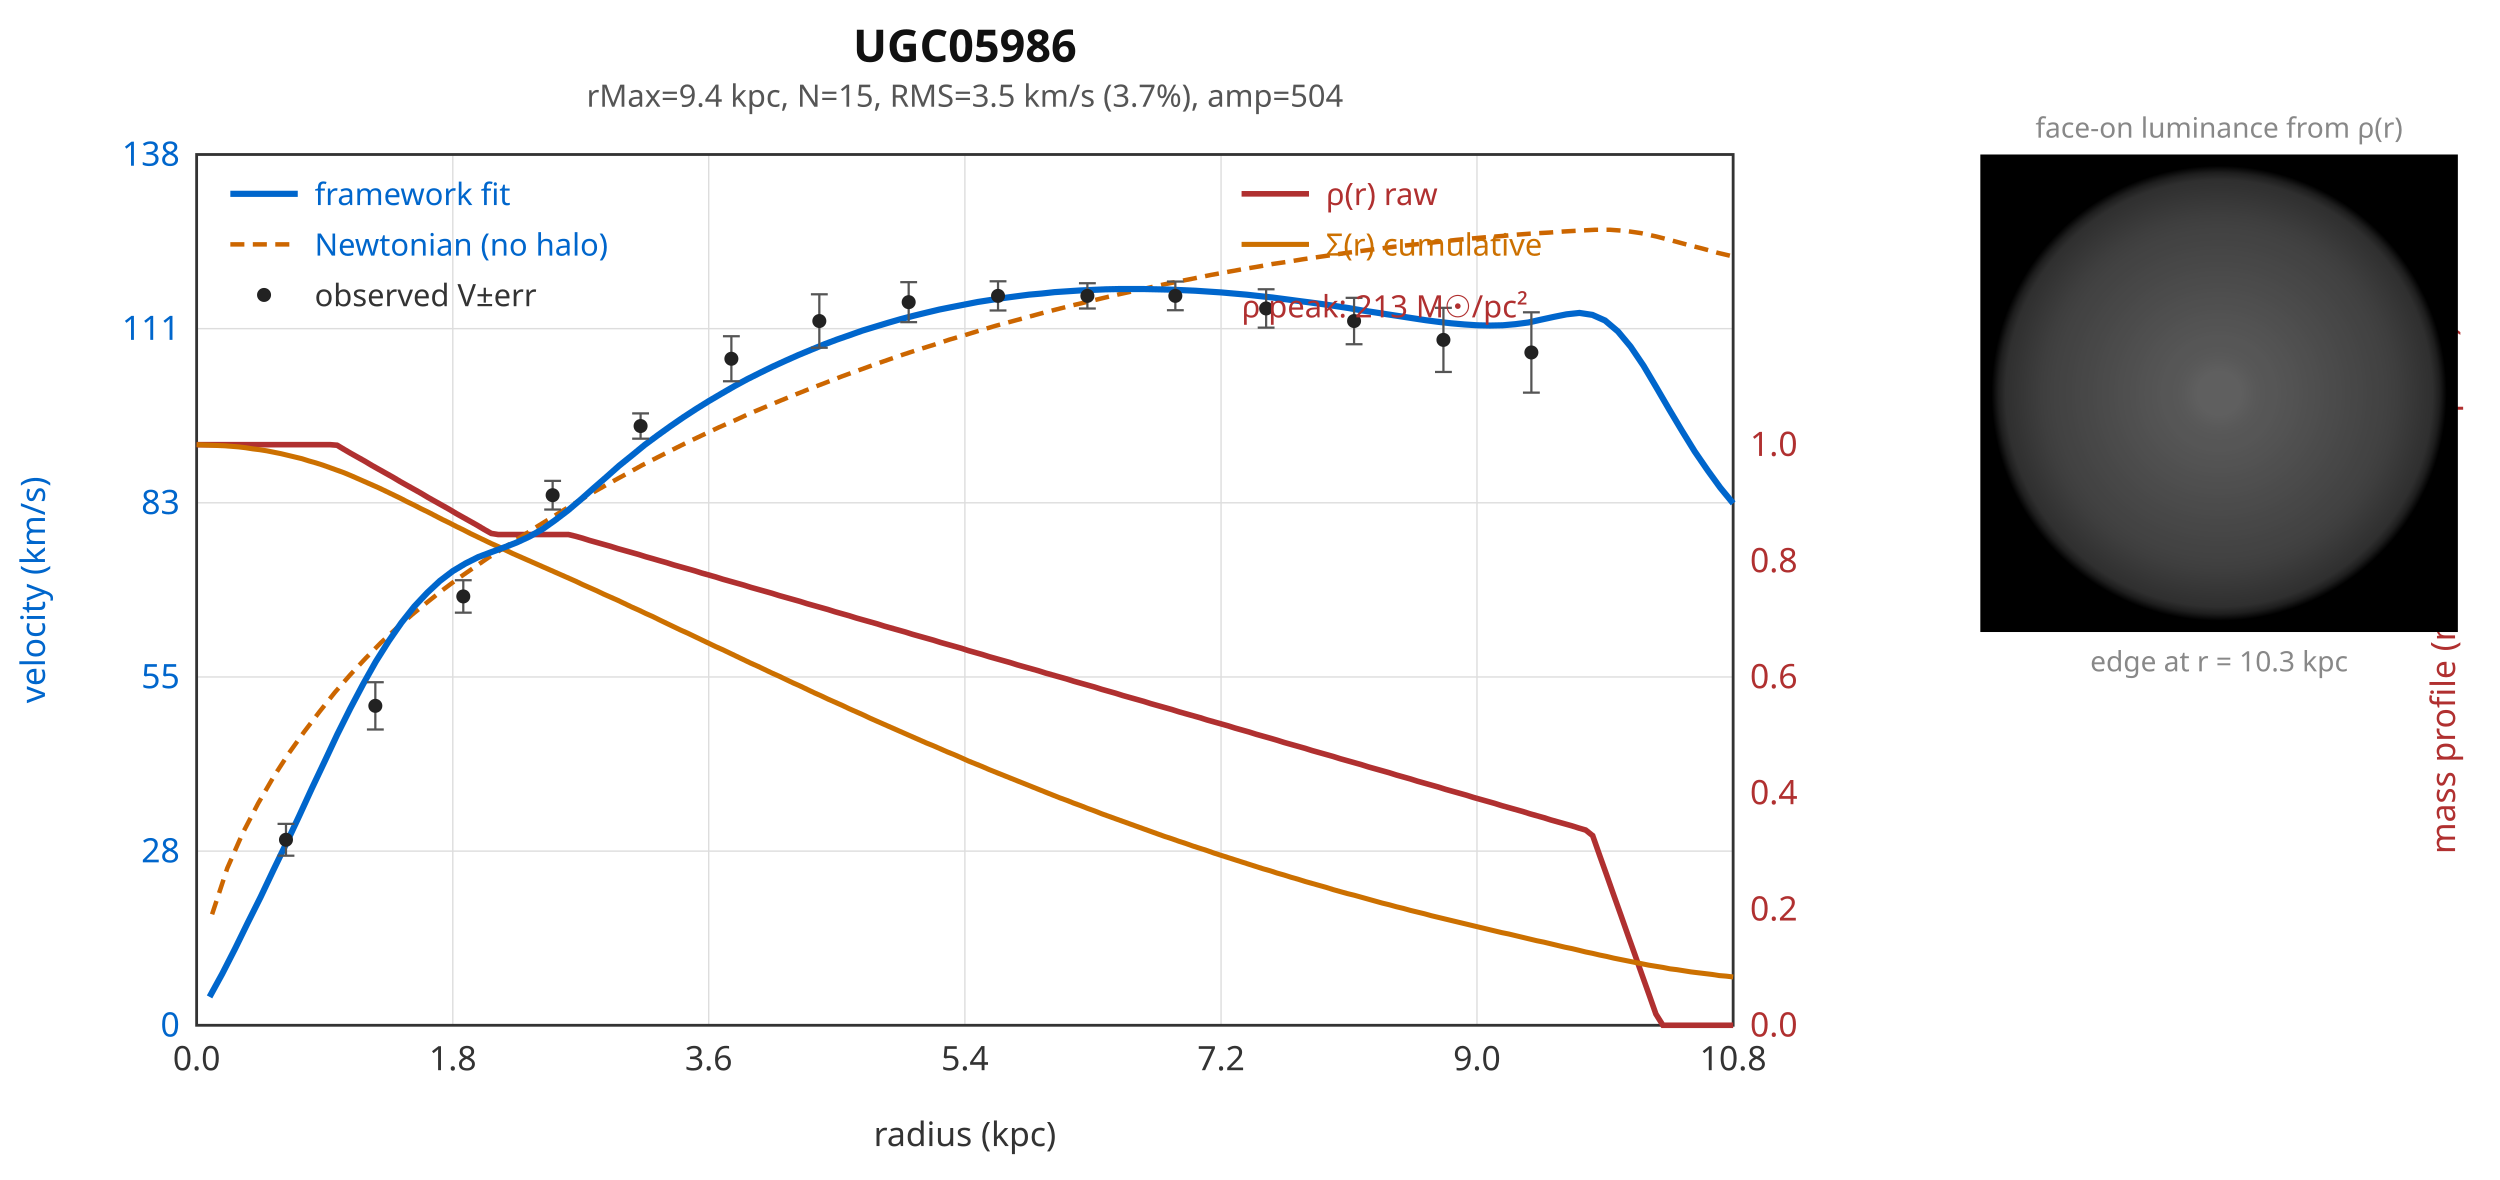
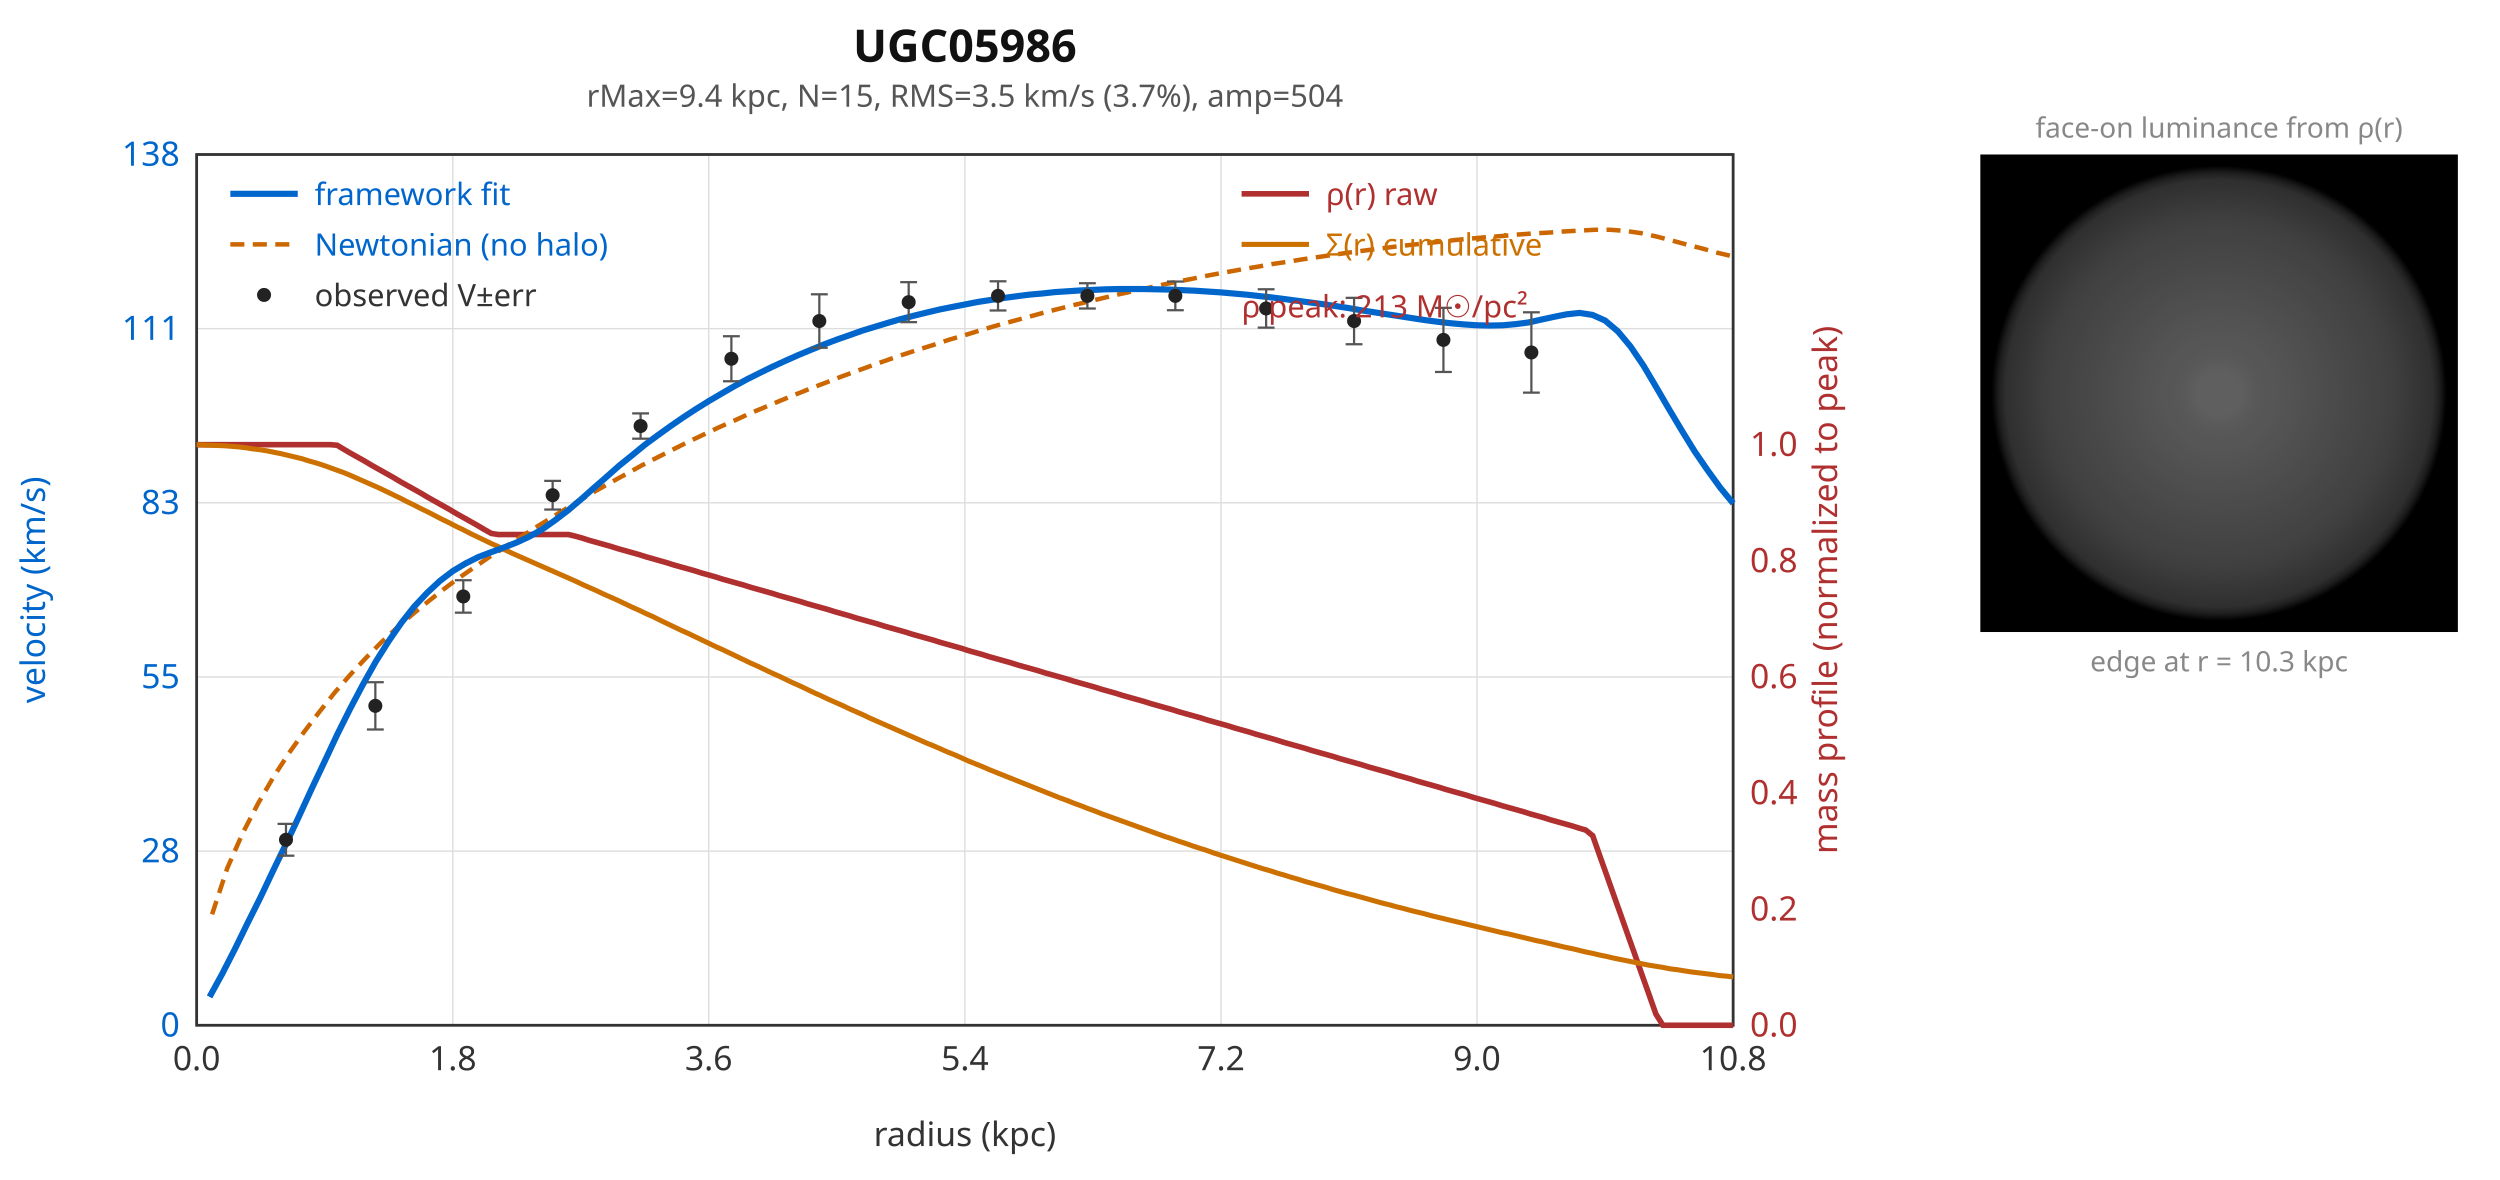
<svg xmlns="http://www.w3.org/2000/svg" viewBox="0 0 890 420" width="890" height="420" font-family="sans-serif" font-size="12">
  <style>
  .ax { stroke: #333; stroke-width: 1; fill: none; }
  .grid { stroke: #ddd; stroke-width: 0.5; fill: none; }
  .lbl { fill: #333; }
  .lbl-l { fill: #0066cc; }
  .lbl-r { fill: #b03030; }
  .obs { fill: #222; }
  .err { stroke: #555; stroke-width: 0.8; fill: none; }
  .fw { stroke: #0066cc; stroke-width: 2.2; fill: none; }
  .nt { stroke: #cc6600; stroke-width: 1.6; fill: none; stroke-dasharray: 5,3; }
  .lbl-s { fill: #cc7000; }
  .rho { stroke: #b03030; stroke-width: 2.0; fill: none; }
  .sig { stroke: #cc7000; stroke-width: 1.8; fill: none; }
  .title { fill: #111; font-size: 16px; font-weight: 600; }
  .subtitle { fill: #555; font-size: 11px; }
  .preview-bg { fill: #000; }
  .preview-lbl { fill: #888; font-size: 10px; }
  .legend { font-size: 11px; }
</style>
  <text x="343.5" y="22" text-anchor="middle" class="title">UGC05986</text>
  <text x="343.5" y="38" text-anchor="middle" class="subtitle">rMax=9.4 kpc, N=15, RMS=3.5 km/s (3.7%), amp=504</text>
  <line x1="70" y1="365.0" x2="617" y2="365.0" class="grid" />
  <text x="64" y="369.0" text-anchor="end" class="lbl-l">0</text>
  <line x1="70" y1="303.0" x2="617" y2="303.0" class="grid" />
  <text x="64" y="307.0" text-anchor="end" class="lbl-l">28</text>
  <line x1="70" y1="241.0" x2="617" y2="241.0" class="grid" />
  <text x="64" y="245.0" text-anchor="end" class="lbl-l">55</text>
  <line x1="70" y1="179.0" x2="617" y2="179.0" class="grid" />
  <text x="64" y="183.0" text-anchor="end" class="lbl-l">83</text>
  <line x1="70" y1="117.0" x2="617" y2="117.0" class="grid" />
  <text x="64" y="121.0" text-anchor="end" class="lbl-l">111</text>
  <line x1="70" y1="55.0" x2="617" y2="55.0" class="grid" />
  <text x="64" y="59.0" text-anchor="end" class="lbl-l">138</text>
  <text x="623" y="369.0" text-anchor="start" class="lbl-r">0.0</text>
  <text x="623" y="327.7" text-anchor="start" class="lbl-r">0.2</text>
  <text x="623" y="286.3" text-anchor="start" class="lbl-r">0.4</text>
  <text x="623" y="245.0" text-anchor="start" class="lbl-r">0.6</text>
  <text x="623" y="203.7" text-anchor="start" class="lbl-r">0.8</text>
  <text x="623" y="162.3" text-anchor="start" class="lbl-r">1.0</text>
  <line x1="70.0" y1="55" x2="70.0" y2="365" class="grid" />
  <text x="70.0" y="381" text-anchor="middle" class="lbl">0.0</text>
  <line x1="161.2" y1="55" x2="161.2" y2="365" class="grid" />
  <text x="161.2" y="381" text-anchor="middle" class="lbl">1.8</text>
  <line x1="252.3" y1="55" x2="252.3" y2="365" class="grid" />
  <text x="252.3" y="381" text-anchor="middle" class="lbl">3.6</text>
  <line x1="343.5" y1="55" x2="343.5" y2="365" class="grid" />
  <text x="343.5" y="381" text-anchor="middle" class="lbl">5.4</text>
  <line x1="434.7" y1="55" x2="434.7" y2="365" class="grid" />
  <text x="434.7" y="381" text-anchor="middle" class="lbl">7.2</text>
  <line x1="525.8" y1="55" x2="525.8" y2="365" class="grid" />
  <text x="525.8" y="381" text-anchor="middle" class="lbl">9.0</text>
  <line x1="617.0" y1="55" x2="617.0" y2="365" class="grid" />
  <text x="617.0" y="381" text-anchor="middle" class="lbl">10.8</text>
  <text x="343.5" y="408" text-anchor="middle" class="lbl">radius (kpc)</text>
  <text x="16" y="210" text-anchor="middle" class="lbl-l" transform="rotate(-90, 16, 210)">velocity (km/s)</text>
-   <text x="874" y="210" text-anchor="middle" class="lbl-r" transform="rotate(-90, 874, 210)">mass profile (normalized to peak)</text>
+   <text x="654" y="210" text-anchor="middle" class="lbl-r" transform="rotate(-90, 654, 210)">mass profile (normalized to peak)</text>
  <rect x="70" y="55" width="547" height="310" class="ax" />
  <path d="M 70.0,158.3 L 72.5,158.3 L 75.0,158.3 L 77.5,158.3 L 80.0,158.3 L 82.5,158.3 L 85.0,158.3 L 87.5,158.3 L 90.0,158.3 L 92.5,158.3 L 95.0,158.3 L 97.5,158.3 L 100.0,158.3 L 102.5,158.3 L 105.0,158.3 L 107.5,158.3 L 110.0,158.3 L 112.5,158.3 L 115.0,158.3 L 117.5,158.3 L 120.0,158.5 L 122.5,160.0 L 124.9,161.4 L 127.4,162.8 L 129.9,164.2 L 132.4,165.7 L 134.9,167.1 L 137.4,168.5 L 139.9,169.9 L 142.4,171.4 L 144.9,172.8 L 147.4,174.2 L 149.9,175.6 L 152.4,177.1 L 154.9,178.5 L 157.4,179.9 L 159.9,181.3 L 162.4,182.8 L 164.9,184.2 L 167.4,185.6 L 169.9,187.0 L 172.4,188.5 L 174.9,189.9 L 177.4,190.3 L 179.9,190.3 L 182.4,190.3 L 184.9,190.3 L 187.4,190.3 L 189.9,190.3 L 192.4,190.3 L 194.9,190.3 L 197.4,190.3 L 199.9,190.3 L 202.4,190.3 L 204.9,190.9 L 207.4,191.6 L 209.9,192.4 L 212.4,193.1 L 214.9,193.8 L 217.4,194.5 L 219.9,195.3 L 222.4,196.0 L 224.9,196.7 L 227.4,197.4 L 229.9,198.2 L 232.4,198.9 L 234.8,199.6 L 237.3,200.3 L 239.8,201.1 L 242.3,201.8 L 244.8,202.5 L 247.3,203.2 L 249.8,204.0 L 252.3,204.7 L 254.8,205.4 L 257.3,206.2 L 259.8,206.9 L 262.3,207.6 L 264.8,208.3 L 267.3,209.1 L 269.8,209.8 L 272.3,210.5 L 274.8,211.2 L 277.3,212.0 L 279.8,212.7 L 282.3,213.4 L 284.8,214.1 L 287.3,214.9 L 289.8,215.6 L 292.3,216.3 L 294.8,217.0 L 297.3,217.8 L 299.8,218.5 L 302.3,219.2 L 304.8,220.0 L 307.3,220.7 L 309.8,221.4 L 312.3,222.1 L 314.8,222.9 L 317.3,223.6 L 319.8,224.3 L 322.3,225.0 L 324.8,225.8 L 327.3,226.5 L 329.8,227.2 L 332.3,227.9 L 334.8,228.7 L 337.3,229.4 L 339.8,230.1 L 342.3,230.8 L 344.7,231.6 L 347.2,232.3 L 349.7,233.0 L 352.2,233.8 L 354.7,234.5 L 357.2,235.2 L 359.7,235.9 L 362.2,236.7 L 364.7,237.4 L 367.2,238.1 L 369.7,238.8 L 372.2,239.6 L 374.7,240.3 L 377.2,241.0 L 379.7,241.7 L 382.2,242.5 L 384.7,243.2 L 387.2,243.9 L 389.7,244.6 L 392.2,245.4 L 394.7,246.1 L 397.2,246.8 L 399.7,247.6 L 402.2,248.3 L 404.7,249.0 L 407.2,249.7 L 409.7,250.5 L 412.2,251.2 L 414.7,251.9 L 417.2,252.6 L 419.7,253.4 L 422.2,254.1 L 424.7,254.8 L 427.2,255.5 L 429.7,256.3 L 432.2,257.0 L 434.7,257.7 L 437.2,258.4 L 439.7,259.2 L 442.2,259.9 L 444.7,260.6 L 447.2,261.4 L 449.7,262.1 L 452.2,262.8 L 454.6,263.5 L 457.1,264.3 L 459.6,265.0 L 462.1,265.7 L 464.6,266.4 L 467.1,267.2 L 469.6,267.9 L 472.1,268.6 L 474.6,269.3 L 477.1,270.1 L 479.6,270.8 L 482.1,271.5 L 484.6,272.2 L 487.1,273.0 L 489.6,273.7 L 492.1,274.4 L 494.6,275.1 L 497.1,275.9 L 499.6,276.6 L 502.1,277.3 L 504.6,278.1 L 507.1,278.8 L 509.6,279.5 L 512.1,280.2 L 514.6,281.0 L 517.1,281.7 L 519.6,282.4 L 522.1,283.1 L 524.6,283.9 L 527.1,284.6 L 529.6,285.3 L 532.1,286.0 L 534.6,286.8 L 537.1,287.5 L 539.6,288.2 L 542.1,288.9 L 544.6,289.7 L 547.1,290.4 L 549.6,291.1 L 552.1,291.9 L 554.6,292.6 L 557.1,293.3 L 559.6,294.0 L 562.1,294.8 L 564.5,295.5 L 567.0,297.5 L 569.5,304.6 L 572.0,311.6 L 574.5,318.7 L 577.0,325.7 L 579.5,332.8 L 582.0,339.8 L 584.5,346.9 L 587.0,353.9 L 589.5,361.0 L 592.0,365.0 L 594.5,365.0 L 597.0,365.0 L 599.5,365.0 L 602.0,365.0 L 604.5,365.0 L 607.0,365.0 L 609.5,365.0 L 612.0,365.0 L 614.5,365.0 L 617.0,365.0" class="rho" />
  <path d="M 70.0,158.3 L 72.5,158.4 L 75.0,158.5 L 77.5,158.6 L 80.0,158.7 L 82.5,158.9 L 85.0,159.1 L 87.5,159.4 L 90.0,159.8 L 92.5,160.1 L 95.0,160.5 L 97.5,161.0 L 100.0,161.5 L 102.5,162.1 L 105.0,162.7 L 107.5,163.3 L 110.0,164.1 L 112.5,164.8 L 115.0,165.6 L 117.5,166.5 L 120.0,167.4 L 122.5,168.3 L 124.9,169.3 L 127.4,170.4 L 129.9,171.5 L 132.4,172.6 L 134.9,173.7 L 137.4,174.9 L 139.9,176.1 L 142.4,177.3 L 144.9,178.6 L 147.4,179.8 L 149.9,181.1 L 152.4,182.3 L 154.9,183.6 L 157.4,184.9 L 159.9,186.1 L 162.4,187.4 L 164.9,188.6 L 167.4,189.9 L 169.9,191.1 L 172.4,192.3 L 174.9,193.5 L 177.4,194.6 L 179.9,195.8 L 182.4,197.0 L 184.9,198.1 L 187.4,199.2 L 189.9,200.3 L 192.4,201.4 L 194.9,202.5 L 197.4,203.6 L 199.9,204.7 L 202.4,205.8 L 204.9,206.9 L 207.4,208.1 L 209.9,209.2 L 212.4,210.3 L 214.9,211.5 L 217.4,212.6 L 219.9,213.7 L 222.4,214.9 L 224.9,216.1 L 227.4,217.2 L 229.9,218.4 L 232.4,219.5 L 234.8,220.7 L 237.3,221.9 L 239.8,223.1 L 242.3,224.3 L 244.8,225.4 L 247.3,226.6 L 249.8,227.8 L 252.3,229.0 L 254.8,230.2 L 257.3,231.3 L 259.8,232.5 L 262.3,233.7 L 264.8,234.9 L 267.3,236.1 L 269.8,237.2 L 272.3,238.4 L 274.8,239.6 L 277.3,240.7 L 279.8,241.9 L 282.3,243.1 L 284.8,244.2 L 287.3,245.4 L 289.8,246.6 L 292.3,247.7 L 294.8,248.9 L 297.3,250.0 L 299.8,251.1 L 302.3,252.3 L 304.8,253.4 L 307.3,254.5 L 309.8,255.7 L 312.3,256.8 L 314.8,257.9 L 317.3,259.0 L 319.8,260.1 L 322.3,261.2 L 324.8,262.3 L 327.3,263.4 L 329.8,264.5 L 332.3,265.5 L 334.8,266.6 L 337.3,267.7 L 339.8,268.7 L 342.3,269.8 L 344.7,270.9 L 347.2,271.9 L 349.7,272.9 L 352.2,274.0 L 354.7,275.0 L 357.2,276.0 L 359.7,277.0 L 362.2,278.0 L 364.7,279.0 L 367.2,280.0 L 369.7,281.0 L 372.2,282.0 L 374.7,283.0 L 377.2,284.0 L 379.7,284.9 L 382.2,285.9 L 384.7,286.8 L 387.2,287.8 L 389.7,288.7 L 392.2,289.7 L 394.7,290.6 L 397.2,291.5 L 399.7,292.4 L 402.2,293.3 L 404.7,294.2 L 407.2,295.1 L 409.7,296.0 L 412.2,296.9 L 414.7,297.8 L 417.2,298.6 L 419.7,299.5 L 422.2,300.3 L 424.7,301.2 L 427.2,302.0 L 429.7,302.8 L 432.2,303.7 L 434.7,304.5 L 437.2,305.3 L 439.7,306.1 L 442.2,306.9 L 444.7,307.7 L 447.2,308.5 L 449.7,309.3 L 452.2,310.0 L 454.6,310.8 L 457.1,311.5 L 459.6,312.3 L 462.1,313.0 L 464.6,313.8 L 467.1,314.5 L 469.6,315.2 L 472.1,315.9 L 474.6,316.7 L 477.1,317.4 L 479.6,318.1 L 482.1,318.7 L 484.6,319.4 L 487.1,320.1 L 489.6,320.8 L 492.1,321.5 L 494.6,322.1 L 497.1,322.8 L 499.6,323.4 L 502.1,324.1 L 504.6,324.7 L 507.1,325.3 L 509.6,326.0 L 512.1,326.6 L 514.6,327.2 L 517.1,327.8 L 519.6,328.4 L 522.1,329.0 L 524.6,329.6 L 527.1,330.2 L 529.6,330.8 L 532.1,331.4 L 534.6,332.0 L 537.1,332.5 L 539.6,333.1 L 542.1,333.7 L 544.6,334.3 L 547.1,334.9 L 549.6,335.4 L 552.1,336.0 L 554.6,336.6 L 557.1,337.2 L 559.6,337.7 L 562.1,338.3 L 564.5,338.9 L 567.0,339.4 L 569.5,340.0 L 572.0,340.5 L 574.5,341.1 L 577.0,341.6 L 579.5,342.1 L 582.0,342.6 L 584.5,343.1 L 587.0,343.6 L 589.5,344.0 L 592.0,344.4 L 594.5,344.9 L 597.0,345.2 L 599.5,345.6 L 602.0,346.0 L 604.5,346.3 L 607.0,346.6 L 609.5,346.9 L 612.0,347.3 L 614.5,347.5 L 617.0,347.8" class="sig" />
  <path d="M 75.5,325.5 L 80.9,309.1 L 86.4,296.6 L 91.9,286.0 L 97.3,276.7 L 102.8,268.2 L 108.3,260.5 L 113.8,253.3 L 119.2,246.5 L 124.7,240.2 L 130.2,234.3 L 135.6,228.8 L 141.1,223.7 L 146.6,218.9 L 152.1,214.4 L 157.5,210.1 L 163.0,206.0 L 168.5,202.2 L 173.9,198.5 L 179.4,195.0 L 184.9,191.5 L 190.3,188.0 L 195.8,184.6 L 201.3,181.2 L 206.8,177.9 L 212.2,174.7 L 217.7,171.6 L 223.2,168.6 L 228.6,165.6 L 234.1,162.8 L 239.6,160.0 L 245.0,157.3 L 250.5,154.7 L 256.0,152.1 L 261.5,149.7 L 266.9,147.2 L 272.4,144.9 L 277.9,142.6 L 283.3,140.4 L 288.8,138.2 L 294.3,136.1 L 299.7,134.0 L 305.2,132.0 L 310.7,130.0 L 316.1,128.1 L 321.6,126.2 L 327.1,124.4 L 332.6,122.7 L 338.0,120.9 L 343.5,119.3 L 349.0,117.6 L 354.4,116.0 L 359.9,114.5 L 365.4,113.0 L 370.9,111.5 L 376.3,110.1 L 381.8,108.7 L 387.3,107.4 L 392.7,106.1 L 398.2,104.8 L 403.7,103.6 L 409.1,102.4 L 414.6,101.2 L 420.1,100.1 L 425.6,99.0 L 431.0,97.9 L 436.5,96.9 L 442.0,95.9 L 447.4,95.0 L 452.9,94.0 L 458.4,93.2 L 463.8,92.3 L 469.3,91.5 L 474.8,90.7 L 480.3,89.9 L 485.7,89.2 L 491.2,88.5 L 496.7,87.8 L 502.1,87.2 L 507.6,86.6 L 513.1,86.0 L 518.5,85.4 L 524.0,84.9 L 529.5,84.4 L 535.0,84.0 L 540.4,83.5 L 545.9,83.1 L 551.4,82.8 L 556.8,82.4 L 562.3,82.1 L 567.8,81.8 L 573.2,81.8 L 578.7,82.2 L 584.2,83.0 L 589.7,84.2 L 595.1,85.6 L 600.6,87.1 L 606.1,88.5 L 611.5,90.0 L 617.0,91.3" class="nt" />
  <path d="M 74.6,354.9 L 79.1,346.7 L 83.7,337.7 L 88.2,328.5 L 92.8,319.3 L 97.3,309.8 L 101.9,300.3 L 106.5,290.5 L 111.0,280.7 L 115.6,271.0 L 120.1,261.4 L 124.7,252.2 L 129.3,243.5 L 133.8,235.5 L 138.4,228.2 L 142.9,221.7 L 147.5,215.9 L 152.1,211.0 L 156.6,206.8 L 161.2,203.3 L 165.7,200.6 L 170.3,198.3 L 174.8,196.6 L 179.4,194.9 L 184.0,193.1 L 188.5,191.0 L 193.1,188.4 L 197.6,185.2 L 202.2,181.7 L 206.8,177.8 L 211.3,173.8 L 215.9,169.8 L 220.4,165.8 L 225.0,162.1 L 229.5,158.4 L 234.1,155.0 L 238.7,151.7 L 243.2,148.6 L 247.8,145.6 L 252.3,142.8 L 256.9,140.1 L 261.4,137.5 L 266.0,135.0 L 270.6,132.7 L 275.1,130.5 L 279.7,128.4 L 284.2,126.4 L 288.8,124.5 L 293.4,122.6 L 297.9,120.9 L 302.5,119.3 L 307.0,117.7 L 311.6,116.3 L 316.2,114.9 L 320.7,113.6 L 325.3,112.4 L 329.8,111.3 L 334.4,110.2 L 338.9,109.3 L 343.5,108.4 L 348.1,107.5 L 352.6,106.8 L 357.2,106.1 L 361.7,105.5 L 366.3,104.9 L 370.9,104.5 L 375.4,104.0 L 380.0,103.7 L 384.5,103.4 L 389.1,103.2 L 393.6,103.0 L 398.2,102.9 L 402.8,102.9 L 407.3,102.9 L 411.9,103.0 L 416.4,103.1 L 421.0,103.3 L 425.6,103.5 L 430.1,103.8 L 434.7,104.1 L 439.2,104.5 L 443.8,104.9 L 448.3,105.4 L 452.9,105.9 L 457.5,106.5 L 462.0,107.1 L 466.6,107.7 L 471.1,108.3 L 475.7,109.0 L 480.3,109.7 L 484.8,110.5 L 489.4,111.2 L 493.9,111.9 L 498.5,112.6 L 503.0,113.3 L 507.6,114.0 L 512.2,114.6 L 516.7,115.1 L 521.3,115.5 L 525.8,115.8 L 530.4,115.9 L 535.0,115.8 L 539.5,115.4 L 544.1,114.8 L 548.6,113.8 L 553.2,112.8 L 557.7,111.9 L 562.3,111.4 L 566.9,112.1 L 571.4,114.1 L 576.0,118.0 L 580.5,123.4 L 585.1,130.2 L 589.6,137.8 L 594.2,145.7 L 598.8,153.4 L 603.3,160.7 L 607.9,167.4 L 612.4,173.6 L 617.0,179.2" class="fw" />
  <line x1="101.81" y1="293.30" x2="101.81" y2="304.63" class="err" />
  <line x1="98.81" y1="293.30" x2="104.81" y2="293.30" class="err" />
  <line x1="98.81" y1="304.63" x2="104.81" y2="304.63" class="err" />
  <circle cx="101.81" cy="298.96" r="2.5" class="obs" />
  <line x1="133.62" y1="242.87" x2="133.62" y2="259.70" class="err" />
  <line x1="130.62" y1="242.87" x2="136.62" y2="242.87" class="err" />
  <line x1="130.62" y1="259.70" x2="136.62" y2="259.70" class="err" />
  <circle cx="133.62" cy="251.28" r="2.5" class="obs" />
  <line x1="164.93" y1="206.56" x2="164.93" y2="218.11" class="err" />
  <line x1="161.93" y1="206.56" x2="167.93" y2="206.56" class="err" />
  <line x1="161.93" y1="218.11" x2="167.93" y2="218.11" class="err" />
  <circle cx="164.93" cy="212.33" r="2.5" class="obs" />
  <line x1="196.74" y1="171.19" x2="196.74" y2="181.40" class="err" />
  <line x1="193.74" y1="171.19" x2="199.74" y2="171.19" class="err" />
  <line x1="193.74" y1="181.40" x2="199.74" y2="181.40" class="err" />
  <circle cx="196.74" cy="176.29" r="2.5" class="obs" />
  <line x1="228.05" y1="147.17" x2="228.05" y2="156.17" class="err" />
  <line x1="225.05" y1="147.17" x2="231.05" y2="147.17" class="err" />
  <line x1="225.05" y1="156.17" x2="231.05" y2="156.17" class="err" />
  <circle cx="228.05" cy="151.67" r="2.5" class="obs" />
  <line x1="260.37" y1="119.70" x2="260.37" y2="135.73" class="err" />
  <line x1="257.37" y1="119.70" x2="263.37" y2="119.70" class="err" />
  <line x1="257.37" y1="135.73" x2="263.37" y2="135.73" class="err" />
  <circle cx="260.37" cy="127.72" r="2.5" class="obs" />
  <line x1="291.68" y1="104.77" x2="291.68" y2="123.80" class="err" />
  <line x1="288.68" y1="104.77" x2="294.68" y2="104.77" class="err" />
  <line x1="288.68" y1="123.80" x2="294.68" y2="123.80" class="err" />
  <circle cx="291.68" cy="114.29" r="2.5" class="obs" />
  <line x1="323.49" y1="100.45" x2="323.49" y2="114.69" class="err" />
  <line x1="320.49" y1="100.45" x2="326.49" y2="100.45" class="err" />
  <line x1="320.49" y1="114.69" x2="326.49" y2="114.69" class="err" />
  <circle cx="323.49" cy="107.57" r="2.5" class="obs" />
  <line x1="355.30" y1="100.14" x2="355.30" y2="110.53" class="err" />
  <line x1="352.30" y1="100.14" x2="358.30" y2="100.14" class="err" />
  <line x1="352.30" y1="110.53" x2="358.30" y2="110.53" class="err" />
  <circle cx="355.30" cy="105.33" r="2.5" class="obs" />
  <line x1="387.11" y1="100.83" x2="387.11" y2="109.83" class="err" />
  <line x1="384.11" y1="100.83" x2="390.11" y2="100.83" class="err" />
  <line x1="384.11" y1="109.83" x2="390.11" y2="109.83" class="err" />
  <circle cx="387.11" cy="105.33" r="2.5" class="obs" />
  <line x1="418.42" y1="100.23" x2="418.42" y2="110.44" class="err" />
  <line x1="415.42" y1="100.23" x2="421.42" y2="100.23" class="err" />
  <line x1="415.42" y1="110.44" x2="421.42" y2="110.44" class="err" />
  <circle cx="418.42" cy="105.33" r="2.5" class="obs" />
  <line x1="450.74" y1="102.98" x2="450.74" y2="116.64" class="err" />
  <line x1="447.74" y1="102.98" x2="453.74" y2="102.98" class="err" />
  <line x1="447.74" y1="116.64" x2="453.74" y2="116.64" class="err" />
  <circle cx="450.74" cy="109.81" r="2.5" class="obs" />
  <line x1="482.05" y1="106.03" x2="482.05" y2="122.55" class="err" />
  <line x1="479.05" y1="106.03" x2="485.05" y2="106.03" class="err" />
  <line x1="479.05" y1="122.55" x2="485.05" y2="122.55" class="err" />
  <circle cx="482.05" cy="114.29" r="2.5" class="obs" />
  <line x1="513.86" y1="109.59" x2="513.86" y2="132.42" class="err" />
  <line x1="510.86" y1="109.59" x2="516.86" y2="109.59" class="err" />
  <line x1="510.86" y1="132.42" x2="516.86" y2="132.42" class="err" />
  <circle cx="513.86" cy="121.00" r="2.5" class="obs" />
  <line x1="545.17" y1="111.18" x2="545.17" y2="139.78" class="err" />
  <line x1="542.17" y1="111.18" x2="548.17" y2="111.18" class="err" />
  <line x1="542.17" y1="139.78" x2="548.17" y2="139.78" class="err" />
  <circle cx="545.17" cy="125.48" r="2.5" class="obs" />
  <g class="legend">
    <line x1="82" y1="69" x2="106" y2="69" class="fw" />
    <text x="112" y="73" class="lbl-l">framework fit</text>
    <line x1="82" y1="87" x2="106" y2="87" class="nt" />
    <text x="112" y="91" class="lbl-l">Newtonian (no halo)</text>
    <circle cx="94" cy="105" r="2.5" class="obs" />
    <text x="112" y="109" class="lbl">observed V±err</text>
  </g>
  <g class="legend">
    <line x1="442" y1="69" x2="466" y2="69" class="rho" />
    <text x="472" y="73" class="lbl-r">ρ(r) raw</text>
    <line x1="442" y1="87" x2="466" y2="87" class="sig" />
    <text x="472" y="91" class="lbl-s">Σ(r) cumulative</text>
    <text x="442" y="113" class="lbl-r">ρ peak: 213 M☉/pc²</text>
  </g>
  <rect x="705" y="55" width="170" height="170" class="preview-bg" />
  <defs>
    <radialGradient id="g_UGC05986" cx="0.5" cy="0.5" r="0.5">
      <stop offset="0" stop-color="rgb(95,95,95)" />
      <stop offset="0.031" stop-color="rgb(95,95,95)" />
      <stop offset="0.062" stop-color="rgb(95,95,95)" />
      <stop offset="0.094" stop-color="rgb(95,95,95)" />
      <stop offset="0.125" stop-color="rgb(92,92,92)" />
      <stop offset="0.156" stop-color="rgb(89,89,89)" />
      <stop offset="0.188" stop-color="rgb(87,87,87)" />
      <stop offset="0.219" stop-color="rgb(86,86,86)" />
      <stop offset="0.25" stop-color="rgb(86,86,86)" />
      <stop offset="0.281" stop-color="rgb(84,84,84)" />
      <stop offset="0.312" stop-color="rgb(83,83,83)" />
      <stop offset="0.344" stop-color="rgb(82,82,82)" />
      <stop offset="0.375" stop-color="rgb(80,80,80)" />
      <stop offset="0.406" stop-color="rgb(79,79,79)" />
      <stop offset="0.438" stop-color="rgb(78,78,78)" />
      <stop offset="0.469" stop-color="rgb(76,76,76)" />
      <stop offset="0.5" stop-color="rgb(75,75,75)" />
      <stop offset="0.531" stop-color="rgb(74,74,74)" />
      <stop offset="0.562" stop-color="rgb(72,72,72)" />
      <stop offset="0.594" stop-color="rgb(71,71,71)" />
      <stop offset="0.625" stop-color="rgb(70,70,70)" />
      <stop offset="0.656" stop-color="rgb(68,68,68)" />
      <stop offset="0.688" stop-color="rgb(67,67,67)" />
      <stop offset="0.719" stop-color="rgb(66,66,66)" />
      <stop offset="0.75" stop-color="rgb(64,64,64)" />
      <stop offset="0.781" stop-color="rgb(62,62,62)" />
      <stop offset="0.812" stop-color="rgb(59,59,59)" />
      <stop offset="0.844" stop-color="rgb(56,56,56)" />
      <stop offset="0.875" stop-color="rgb(53,53,53)" />
      <stop offset="0.906" stop-color="rgb(50,50,50)" />
      <stop offset="0.938" stop-color="rgb(47,47,47)" />
      <stop offset="0.969" stop-color="rgb(30,30,30)" />
      <stop offset="1" stop-color="rgb(0,0,0)" />
    </radialGradient>
  </defs>
  <circle cx="790" cy="140" r="81" fill="url(#g_UGC05986)" />
  <text x="790" y="49" text-anchor="middle" class="preview-lbl">face-on luminance from ρ(r)</text>
  <text x="790" y="239" text-anchor="middle" class="preview-lbl">edge at r = 10.3 kpc</text>
</svg>
